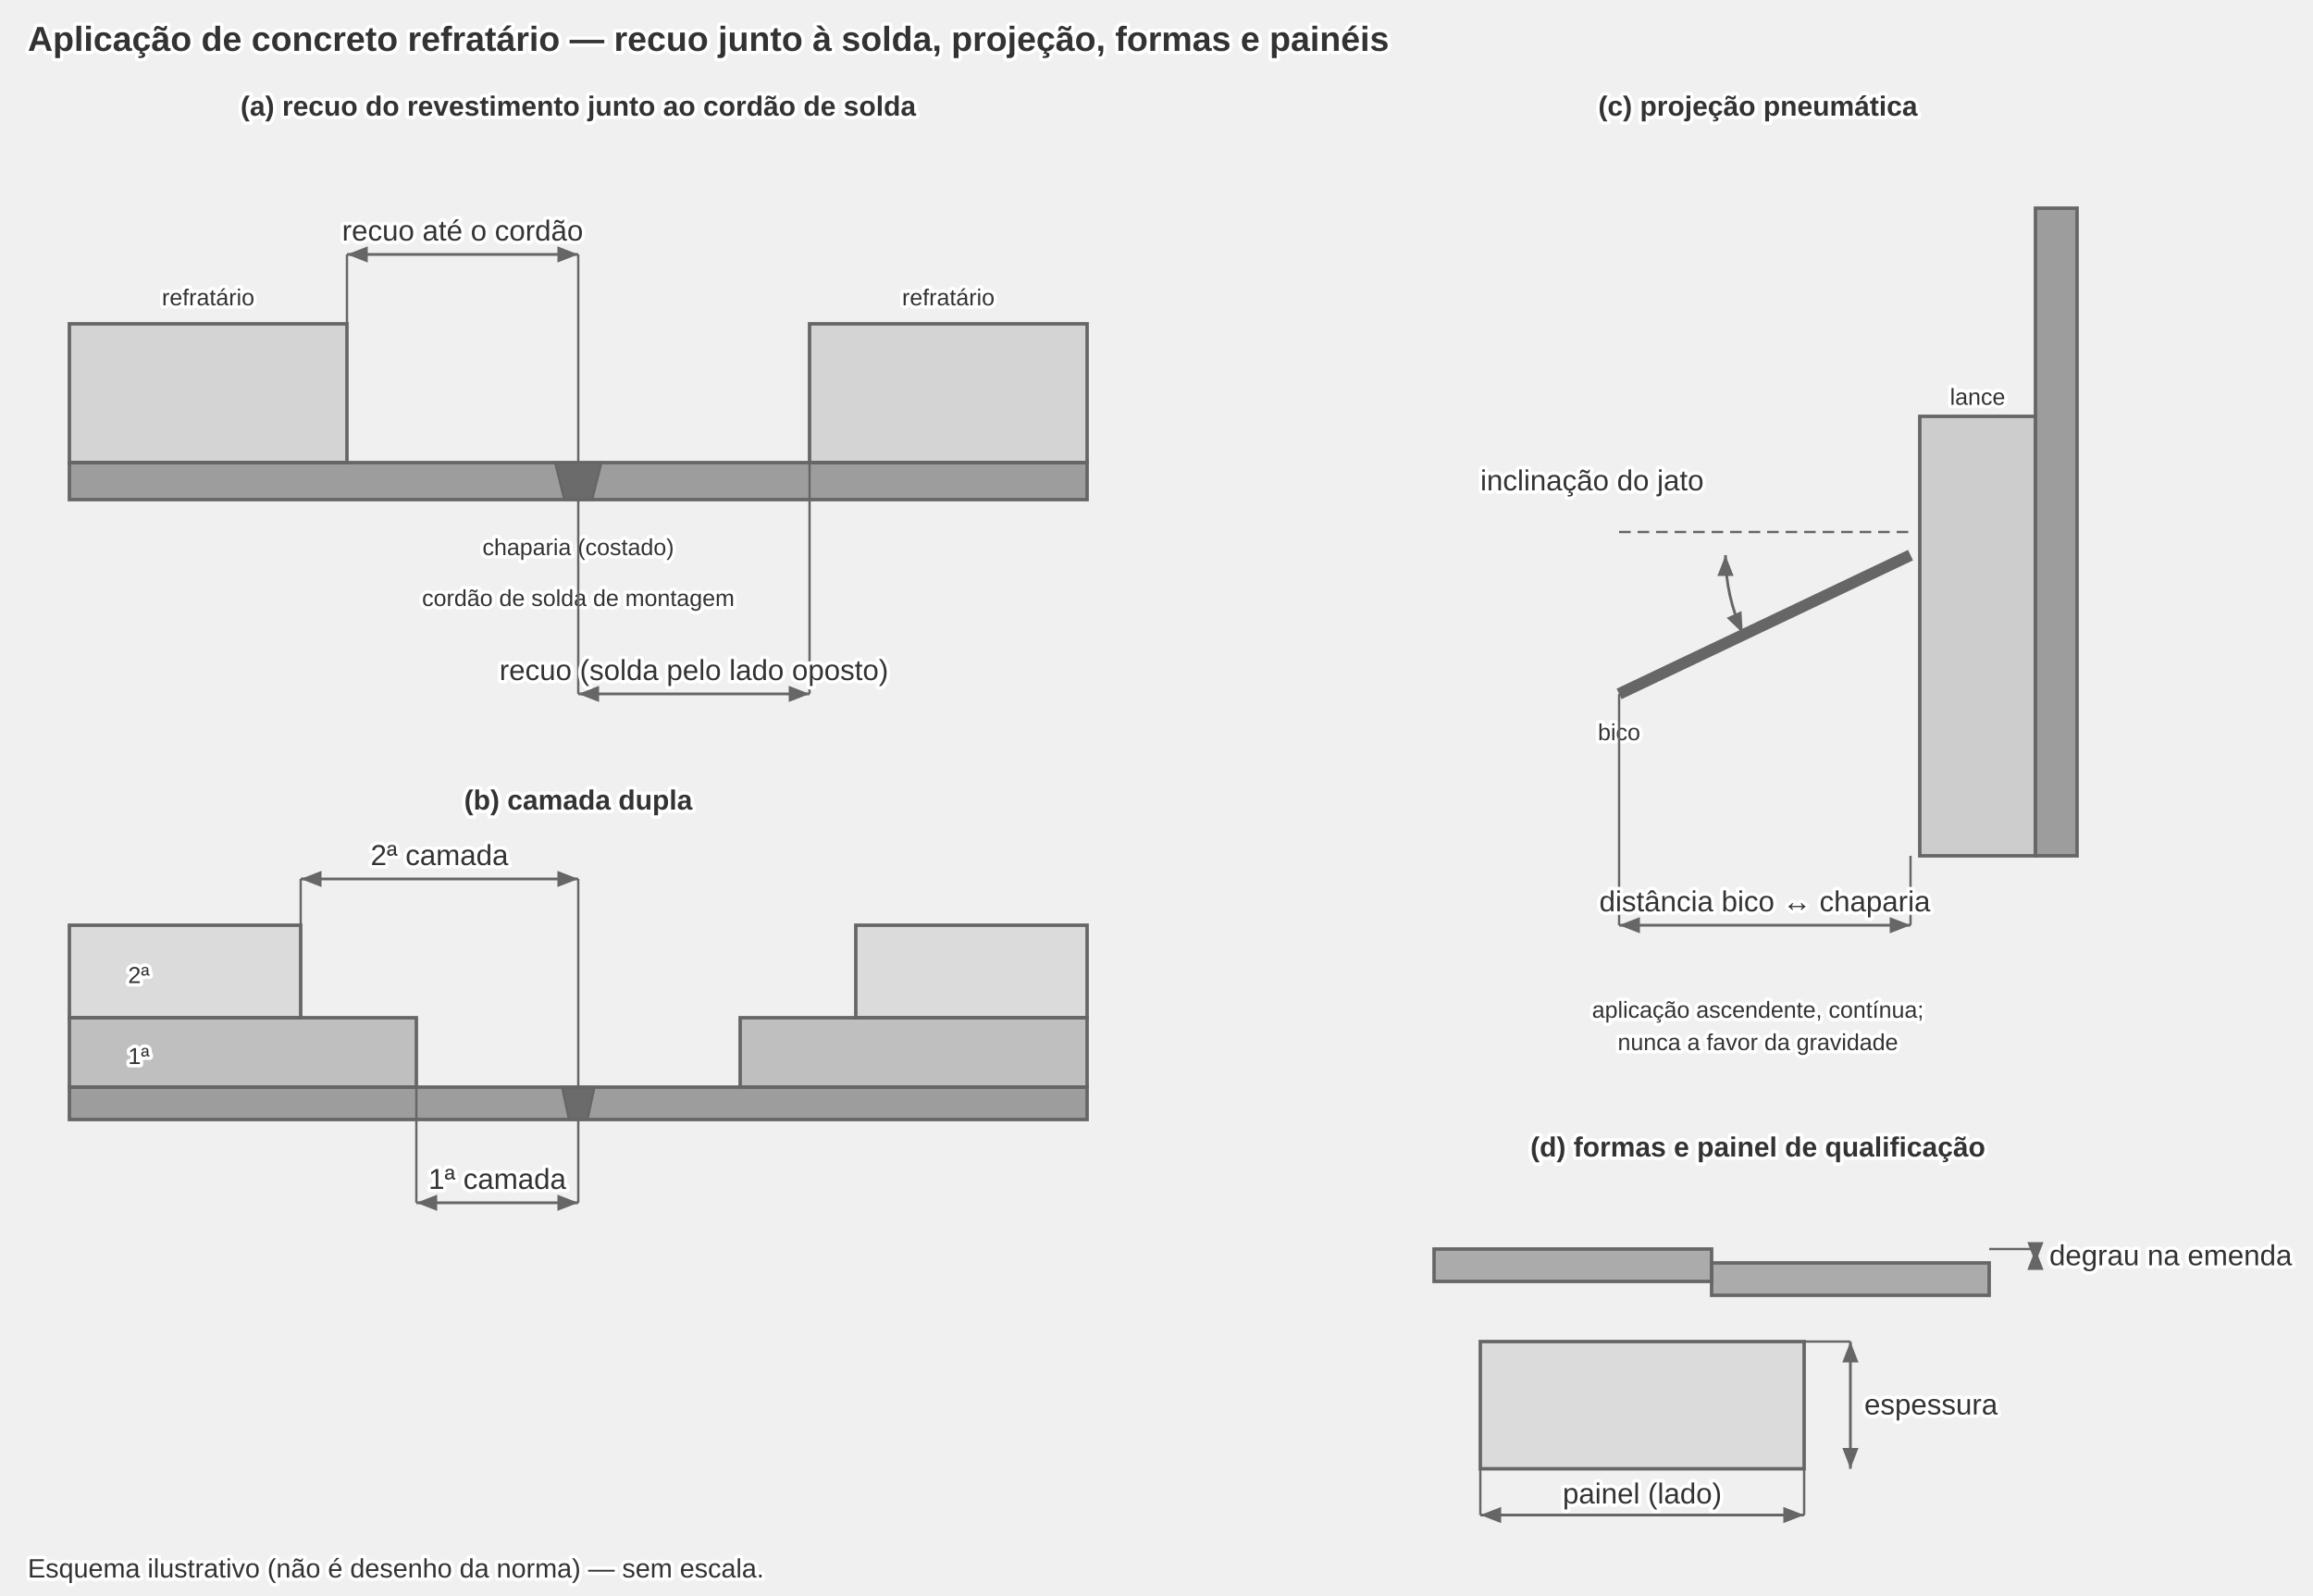
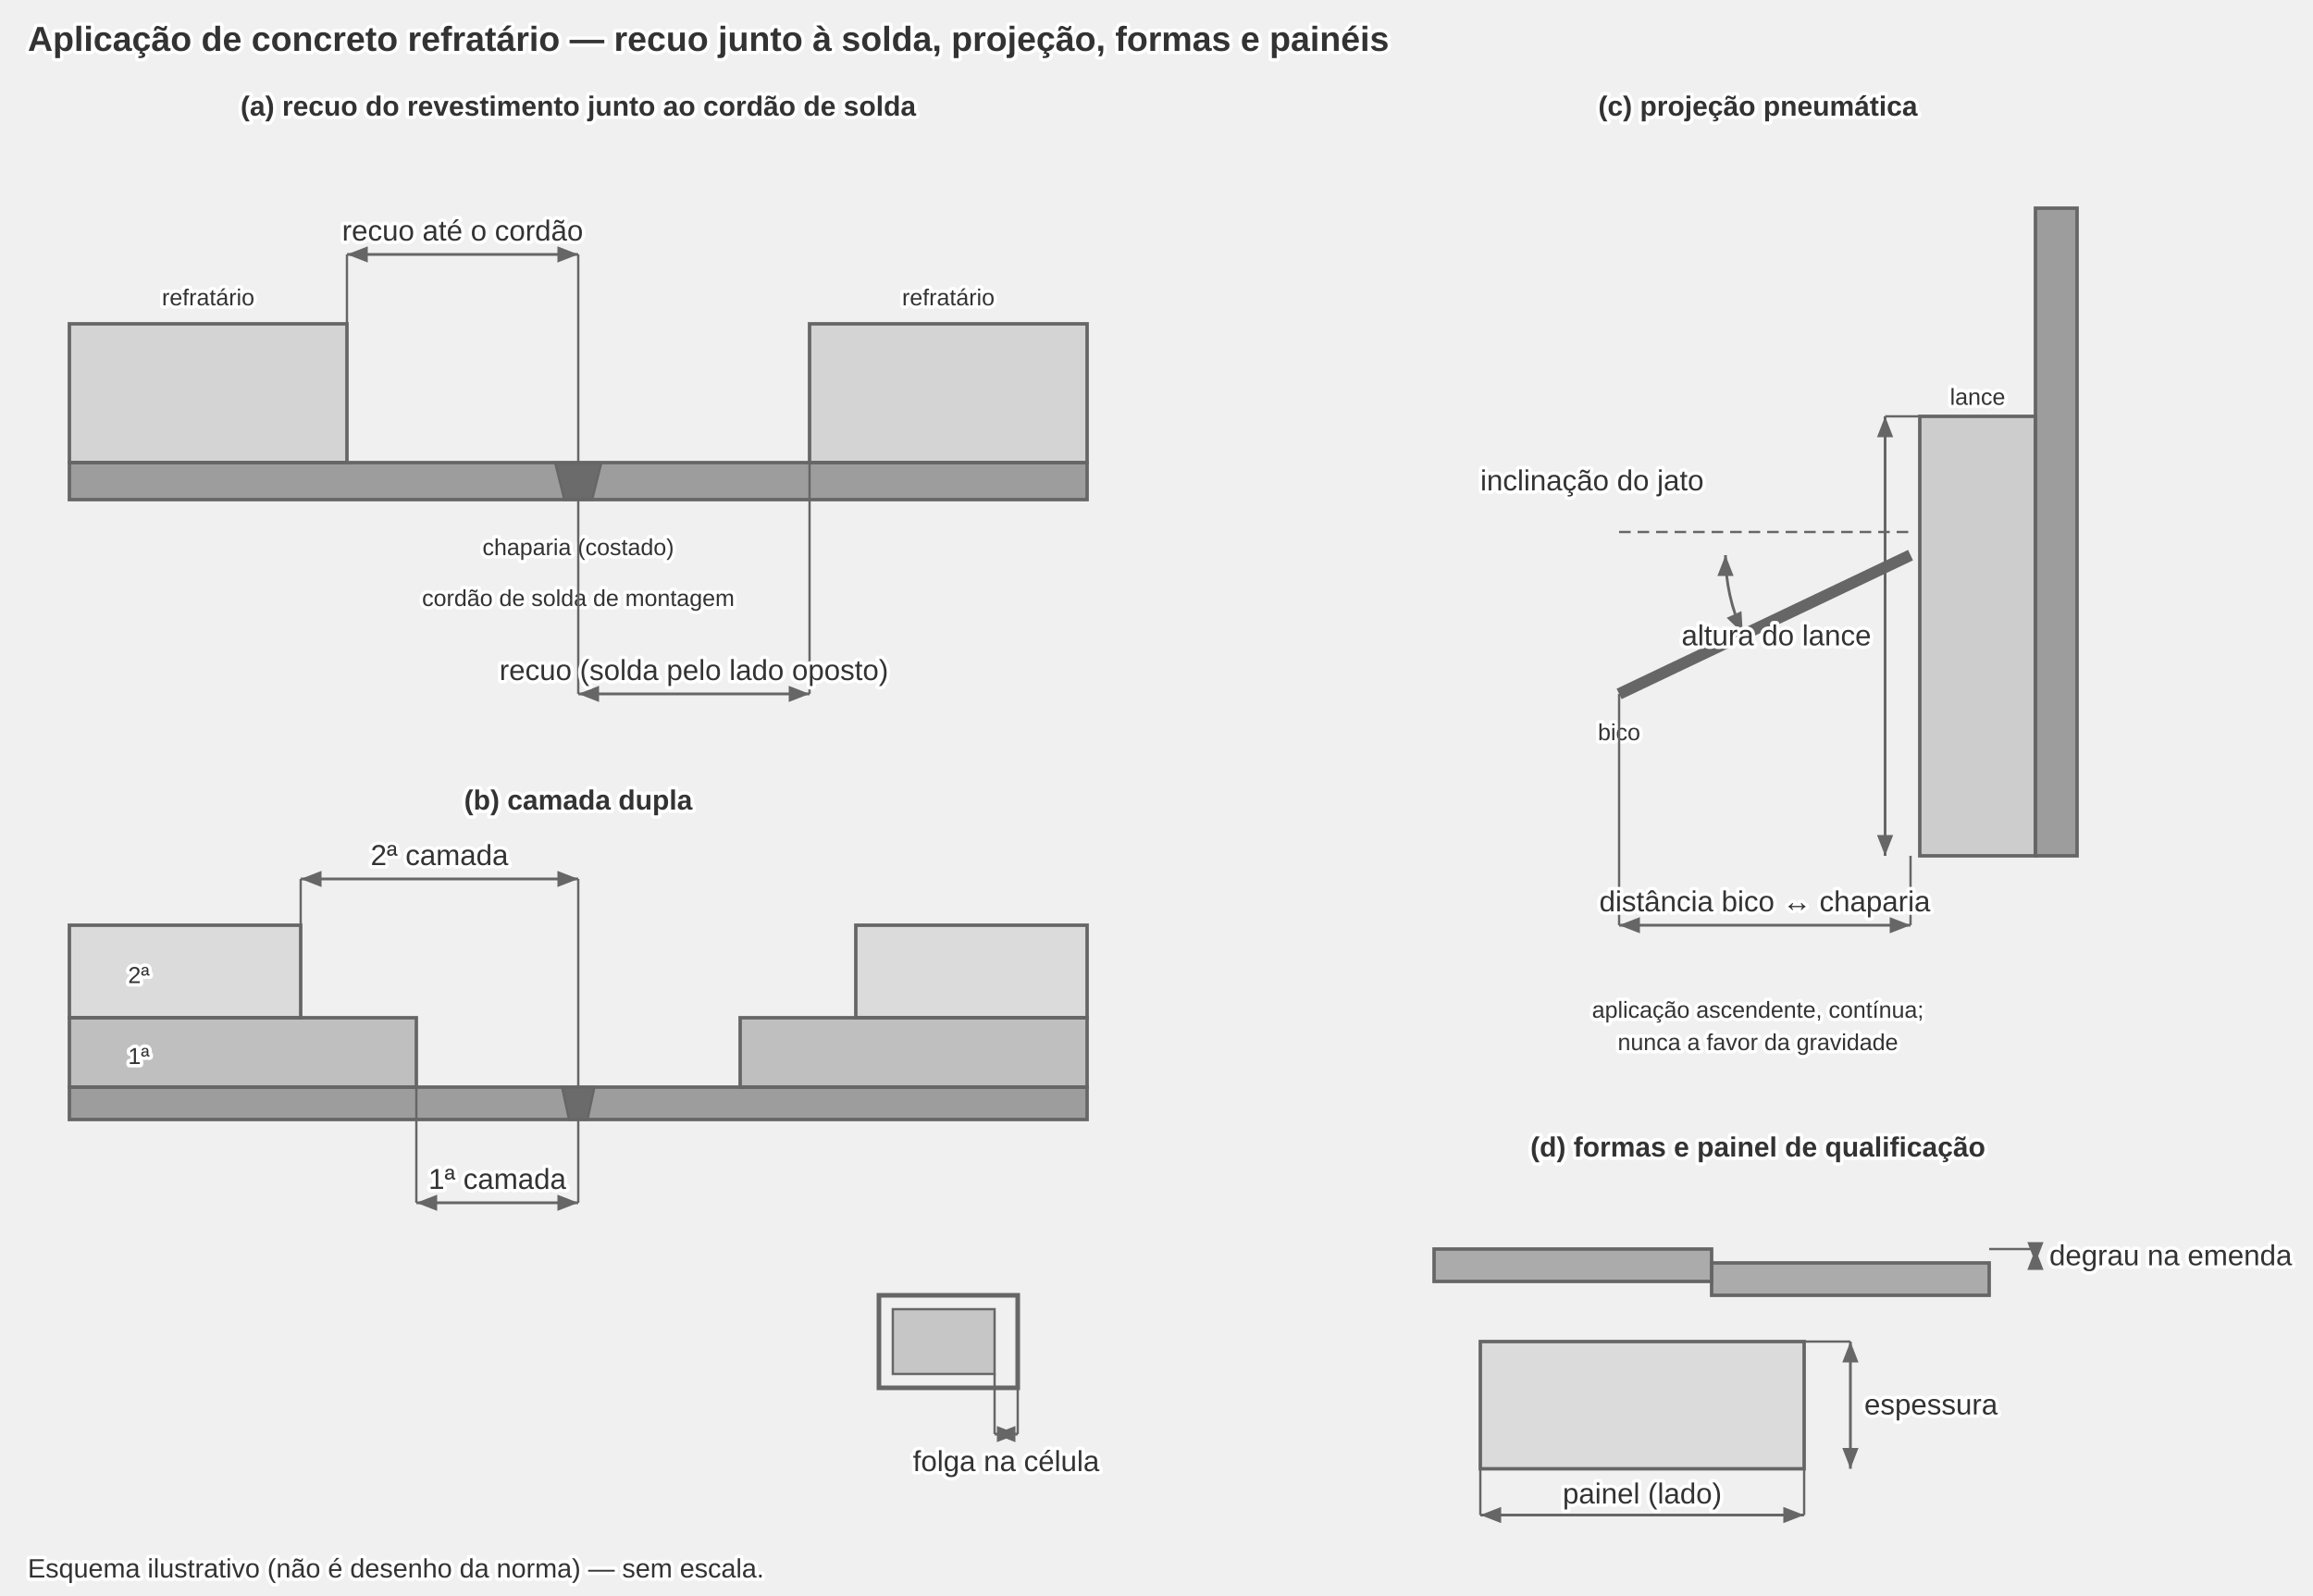
<svg xmlns="http://www.w3.org/2000/svg" viewBox="0 0 1000 690" width="1000" height="690" role="img" aria-label="Aplicação de concreto refratário — recuo junto à solda, projeção, formas e painéis">
  <text x="12" y="22" text-anchor="start" font-size="15" font-weight="bold" font-family="Arial, Helvetica, sans-serif" fill="#333" stroke="#fff" stroke-width="3" paint-order="stroke" stroke-linejoin="round">Aplicação de concreto refratário — recuo junto à solda, projeção, formas e painéis</text>
  <text x="250" y="50" text-anchor="middle" font-size="12" font-weight="bold" font-family="Arial, Helvetica, sans-serif" fill="#333" stroke="#fff" stroke-width="3" paint-order="stroke" stroke-linejoin="round">(a) recuo do revestimento junto ao cordão de solda</text>
  <rect x="30" y="200" width="440" height="16" fill="#666" fill-opacity="0.6" stroke="#666" stroke-width="1.5" />
  <text x="250" y="240" text-anchor="middle" font-size="10" font-family="Arial, Helvetica, sans-serif" fill="#333" stroke="#fff" stroke-width="3" paint-order="stroke" stroke-linejoin="round">chaparia (costado)</text>
  <path d="M240,200 L260,200 L256,216 L244,216 Z" fill="#666" fill-opacity="0.9" stroke="#666" stroke-width="1" />
  <text x="250" y="262" text-anchor="middle" font-size="10" font-family="Arial, Helvetica, sans-serif" fill="#333" stroke="#fff" stroke-width="3" paint-order="stroke" stroke-linejoin="round">cordão de solda de montagem</text>
  <rect x="30" y="140" width="120" height="60" fill="#666" fill-opacity="0.2" stroke="#666" stroke-width="1.5" />
  <rect x="350" y="140" width="120" height="60" fill="#666" fill-opacity="0.2" stroke="#666" stroke-width="1.5" />
  <text x="90" y="132" text-anchor="middle" font-size="10" font-family="Arial, Helvetica, sans-serif" fill="#333" stroke="#fff" stroke-width="3" paint-order="stroke" stroke-linejoin="round">refratário</text>
  <text x="410" y="132" text-anchor="middle" font-size="10" font-family="Arial, Helvetica, sans-serif" fill="#333" stroke="#fff" stroke-width="3" paint-order="stroke" stroke-linejoin="round">refratário</text>
  <g id="cota-recuo-solda" class="cota">
    <line x1="150" y1="140" x2="150" y2="110" stroke="#666" stroke-width="1" />
    <line x1="250" y1="200" x2="250" y2="110" stroke="#666" stroke-width="1" />
    <line x1="150" y1="110" x2="250" y2="110" stroke="#666" stroke-width="1.2" />
    <polygon points="150.0,110.0 159.0,113.5 159.0,106.5" fill="#666" />
    <polygon points="250.0,110.0 241.0,106.5 241.0,113.5" fill="#666" />
    <text x="200.0" y="104" text-anchor="middle" font-size="12.5" font-family="Arial, Helvetica, sans-serif" fill="#333" stroke="#fff" stroke-width="3" paint-order="stroke" stroke-linejoin="round">recuo até o cordão</text>
  </g>
  <g id="cota-recuo-oposto" class="cota">
    <line x1="250" y1="216" x2="250" y2="300" stroke="#666" stroke-width="1" />
    <line x1="350" y1="200" x2="350" y2="300" stroke="#666" stroke-width="1" />
    <line x1="250" y1="300" x2="350" y2="300" stroke="#666" stroke-width="1.2" />
    <polygon points="250.0,300.0 259.0,303.5 259.0,296.5" fill="#666" />
    <polygon points="350.0,300.0 341.0,296.5 341.0,303.5" fill="#666" />
    <text x="300.0" y="294" text-anchor="middle" font-size="12.5" font-family="Arial, Helvetica, sans-serif" fill="#333" stroke="#fff" stroke-width="3" paint-order="stroke" stroke-linejoin="round">recuo (solda pelo lado oposto)</text>
  </g>
  <text x="250" y="350" text-anchor="middle" font-size="12" font-weight="bold" font-family="Arial, Helvetica, sans-serif" fill="#333" stroke="#fff" stroke-width="3" paint-order="stroke" stroke-linejoin="round">(b) camada dupla</text>
  <rect x="30" y="470" width="440" height="14" fill="#666" fill-opacity="0.6" stroke="#666" stroke-width="1.5" />
  <rect x="30" y="440" width="150" height="30" fill="#666" fill-opacity="0.35" stroke="#666" stroke-width="1.5" />
  <rect x="320" y="440" width="150" height="30" fill="#666" fill-opacity="0.35" stroke="#666" stroke-width="1.5" />
  <rect x="30" y="400" width="100" height="40" fill="#666" fill-opacity="0.15" stroke="#666" stroke-width="1.5" />
  <rect x="370" y="400" width="100" height="40" fill="#666" fill-opacity="0.15" stroke="#666" stroke-width="1.5" />
  <path d="M243,470 L257,470 L254,484 L246,484 Z" fill="#666" fill-opacity="0.9" stroke="#666" stroke-width="1" />
  <g id="cota-primeira-camada" class="cota">
    <line x1="180" y1="470" x2="180" y2="520" stroke="#666" stroke-width="1" />
    <line x1="250" y1="484" x2="250" y2="520" stroke="#666" stroke-width="1" />
    <line x1="180" y1="520" x2="250" y2="520" stroke="#666" stroke-width="1.2" />
    <polygon points="180.0,520.0 189.0,523.5 189.0,516.5" fill="#666" />
    <polygon points="250.0,520.0 241.0,516.5 241.0,523.5" fill="#666" />
    <text x="215.0" y="514" text-anchor="middle" font-size="12.5" font-family="Arial, Helvetica, sans-serif" fill="#333" stroke="#fff" stroke-width="3" paint-order="stroke" stroke-linejoin="round">1ª camada</text>
  </g>
  <g id="cota-segunda-camada" class="cota">
    <line x1="130" y1="400" x2="130" y2="380" stroke="#666" stroke-width="1" />
    <line x1="250" y1="470" x2="250" y2="380" stroke="#666" stroke-width="1" />
    <line x1="130" y1="380" x2="250" y2="380" stroke="#666" stroke-width="1.2" />
    <polygon points="130.0,380.0 139.0,383.5 139.0,376.5" fill="#666" />
    <polygon points="250.0,380.0 241.0,376.5 241.0,383.5" fill="#666" />
    <text x="190.0" y="374" text-anchor="middle" font-size="12.5" font-family="Arial, Helvetica, sans-serif" fill="#333" stroke="#fff" stroke-width="3" paint-order="stroke" stroke-linejoin="round">2ª camada</text>
  </g>
  <text x="60" y="460" text-anchor="middle" font-size="10" font-family="Arial, Helvetica, sans-serif" fill="#333" stroke="#fff" stroke-width="3" paint-order="stroke" stroke-linejoin="round">1ª</text>
  <text x="60" y="425" text-anchor="middle" font-size="10" font-family="Arial, Helvetica, sans-serif" fill="#333" stroke="#fff" stroke-width="3" paint-order="stroke" stroke-linejoin="round">2ª</text>
  <text x="760" y="50" text-anchor="middle" font-size="12" font-weight="bold" font-family="Arial, Helvetica, sans-serif" fill="#333" stroke="#fff" stroke-width="3" paint-order="stroke" stroke-linejoin="round">(c) projeção pneumática</text>
  <rect x="880" y="90" width="18" height="280" fill="#666" fill-opacity="0.6" stroke="#666" stroke-width="1.5" />
  <rect x="830" y="180" width="50" height="190" fill="#666" fill-opacity="0.25" stroke="#666" stroke-width="1.5" />
  <text x="855" y="175" text-anchor="middle" font-size="10" font-family="Arial, Helvetica, sans-serif" fill="#333" stroke="#fff" stroke-width="3" paint-order="stroke" stroke-linejoin="round">lance</text>
  <line x1="700" y1="230" x2="826" y2="230" stroke="#666" stroke-width="1" stroke-dasharray="5 3" />
  <line x1="700" y1="300" x2="826" y2="240" stroke="#666" stroke-width="5" />
  <text x="700" y="320" text-anchor="middle" font-size="10" font-family="Arial, Helvetica, sans-serif" fill="#333" stroke="#fff" stroke-width="3" paint-order="stroke" stroke-linejoin="round">bico</text>
  <g id="cota-angulo-jato" class="cota">
    <path d="M746.0,240.0 A80,80 0 0 0 753.5,273.8" fill="none" stroke="#666" stroke-width="1.2" />
    <polygon points="753.5,273.8 752.9,264.2 746.5,267.1" fill="#666" />
    <polygon points="746.0,240.0 742.5,249.0 749.5,249.0" fill="#666" />
    <text x="640.0" y="212.0" text-anchor="start" font-size="12.5" font-family="Arial, Helvetica, sans-serif" fill="#333" stroke="#fff" stroke-width="3" paint-order="stroke" stroke-linejoin="round">inclinação do jato</text>
  </g>
  <g id="cota-distancia-bico" class="cota">
    <line x1="700" y1="300" x2="700" y2="400" stroke="#666" stroke-width="1" />
    <line x1="826" y1="370" x2="826" y2="400" stroke="#666" stroke-width="1" />
    <line x1="700" y1="400" x2="826" y2="400" stroke="#666" stroke-width="1.2" />
    <polygon points="700.0,400.0 709.0,403.5 709.0,396.5" fill="#666" />
    <polygon points="826.0,400.0 817.0,396.5 817.0,403.5" fill="#666" />
    <text x="763.0" y="394" text-anchor="middle" font-size="12.5" font-family="Arial, Helvetica, sans-serif" fill="#333" stroke="#fff" stroke-width="3" paint-order="stroke" stroke-linejoin="round">distância bico ↔ chaparia</text>
  </g>
  <text x="760" y="440" text-anchor="middle" font-size="10" font-family="Arial, Helvetica, sans-serif" fill="#333" stroke="#fff" stroke-width="3" paint-order="stroke" stroke-linejoin="round">aplicação ascendente, contínua;</text>
  <text x="760" y="454" text-anchor="middle" font-size="10" font-family="Arial, Helvetica, sans-serif" fill="#333" stroke="#fff" stroke-width="3" paint-order="stroke" stroke-linejoin="round">nunca a favor da gravidade</text>
  <text x="760" y="500" text-anchor="middle" font-size="12" font-weight="bold" font-family="Arial, Helvetica, sans-serif" fill="#333" stroke="#fff" stroke-width="3" paint-order="stroke" stroke-linejoin="round">(d) formas e painel de qualificação</text>
  <rect x="620" y="540" width="120" height="14" fill="#666" fill-opacity="0.5" stroke="#666" stroke-width="1.5" />
  <rect x="740" y="546" width="120" height="14" fill="#666" fill-opacity="0.5" stroke="#666" stroke-width="1.5" />
  <g id="cota-degrau-forma" class="cota">
    <line x1="860" y1="540" x2="880" y2="540" stroke="#666" stroke-width="1" />
    <line x1="880" y1="540" x2="880" y2="546" stroke="#666" stroke-width="1.2" />
    <polygon points="880.0,540.0 876.5,549.0 883.5,549.0" fill="#666" />
    <polygon points="880.0,546.0 883.5,537.0 876.5,537.0" fill="#666" />
    <text x="886" y="547.0" text-anchor="start" font-size="12.5" font-family="Arial, Helvetica, sans-serif" fill="#333" stroke="#fff" stroke-width="3" paint-order="stroke" stroke-linejoin="round">degrau na emenda</text>
  </g>
  <rect x="640" y="580" width="140" height="55" fill="#666" fill-opacity="0.15" stroke="#666" stroke-width="1.5" />
  <g id="cota-painel" class="cota">
    <line x1="640" y1="635" x2="640" y2="655" stroke="#666" stroke-width="1" />
    <line x1="780" y1="635" x2="780" y2="655" stroke="#666" stroke-width="1" />
    <line x1="640" y1="655" x2="780" y2="655" stroke="#666" stroke-width="1.2" />
    <polygon points="640.0,655.0 649.0,658.5 649.0,651.5" fill="#666" />
    <polygon points="780.0,655.0 771.0,651.5 771.0,658.5" fill="#666" />
    <text x="710.0" y="650" text-anchor="middle" font-size="12.5" font-family="Arial, Helvetica, sans-serif" fill="#333" stroke="#fff" stroke-width="3" paint-order="stroke" stroke-linejoin="round">painel (lado)</text>
  </g>
  <g id="cota-painel-espessura" class="cota">
    <line x1="780" y1="580" x2="800" y2="580" stroke="#666" stroke-width="1" />
    <line x1="800" y1="580" x2="800" y2="635" stroke="#666" stroke-width="1.2" />
    <polygon points="800.0,580.0 796.5,589.0 803.5,589.0" fill="#666" />
    <polygon points="800.0,635.0 803.5,626.0 796.5,626.0" fill="#666" />
    <text x="806" y="611.5" text-anchor="start" font-size="12.5" font-family="Arial, Helvetica, sans-serif" fill="#333" stroke="#fff" stroke-width="3" paint-order="stroke" stroke-linejoin="round">espessura</text>
  </g>
+   <g id="cota-lance-altura" class="cota">
+     <line x1="830" y1="180" x2="815" y2="180" stroke="#666" stroke-width="1" />
+     <line x1="815" y1="180" x2="815" y2="370" stroke="#666" stroke-width="1.2" />
+     <polygon points="815.0,180.0 811.5,189.0 818.5,189.0" fill="#666" />
+     <polygon points="815.0,370.0 818.5,361.0 811.5,361.0" fill="#666" />
+     <text x="809" y="279.0" text-anchor="end" font-size="12.5" font-family="Arial, Helvetica, sans-serif" fill="#333" stroke="#fff" stroke-width="3" paint-order="stroke" stroke-linejoin="round">altura do lance</text>
+   </g>
+   <rect x="380" y="560" width="60" height="40" fill="#666" fill-opacity="0.0" stroke="#666" stroke-width="2" />
+   <rect x="386" y="566" width="44" height="28" fill="#666" fill-opacity="0.3" stroke="#666" stroke-width="1" />
+   <g id="cota-folga-celula" class="cota">
+     <line x1="430" y1="594" x2="430" y2="620" stroke="#666" stroke-width="1" />
+     <line x1="440" y1="600" x2="440" y2="620" stroke="#666" stroke-width="1" />
+     <line x1="430" y1="620" x2="440" y2="620" stroke="#666" stroke-width="1.2" />
+     <polygon points="430.0,620.0 439.0,623.5 439.0,616.5" fill="#666" />
+     <polygon points="440.0,620.0 431.0,616.5 431.0,623.5" fill="#666" />
+     <text x="435.0" y="636" text-anchor="middle" font-size="12.5" font-family="Arial, Helvetica, sans-serif" fill="#333" stroke="#fff" stroke-width="3" paint-order="stroke" stroke-linejoin="round">folga na célula</text>
+   </g>
  <text x="12" y="682" text-anchor="start" font-size="11.5" font-family="Arial, Helvetica, sans-serif" fill="#333" stroke="#fff" stroke-width="3" paint-order="stroke" stroke-linejoin="round">Esquema ilustrativo (não é desenho da norma) — sem escala.</text>
</svg>
